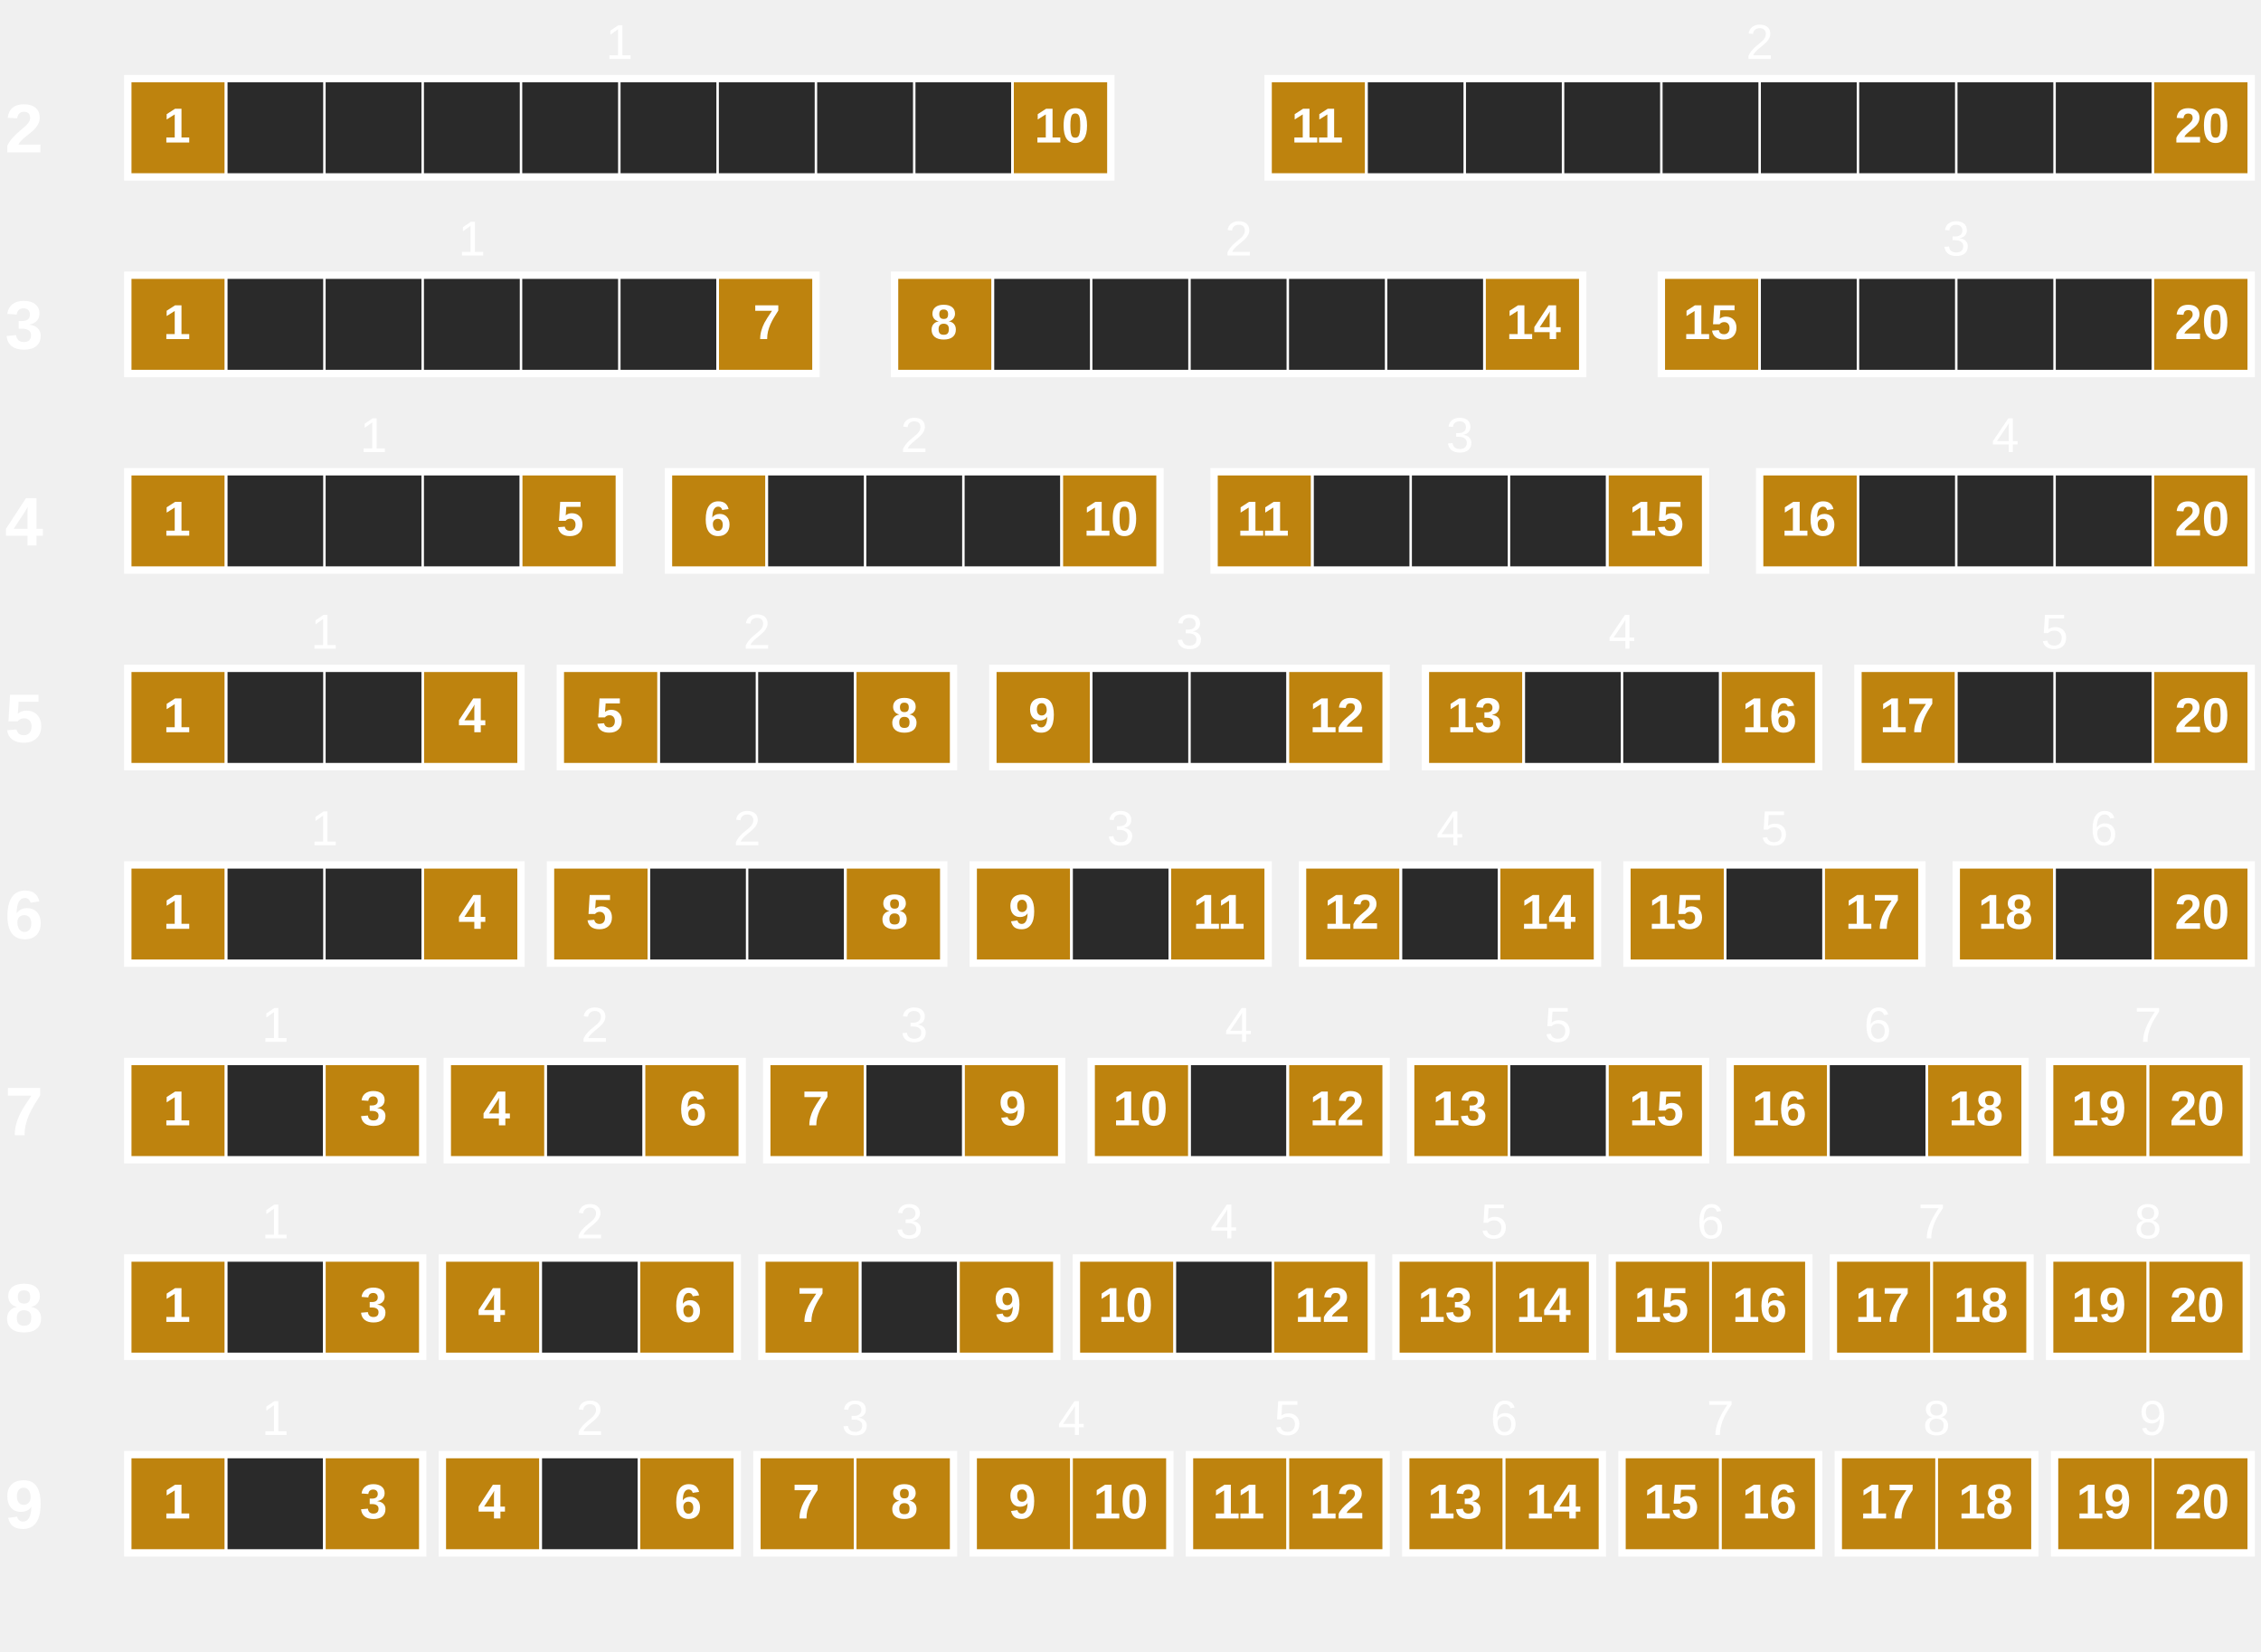
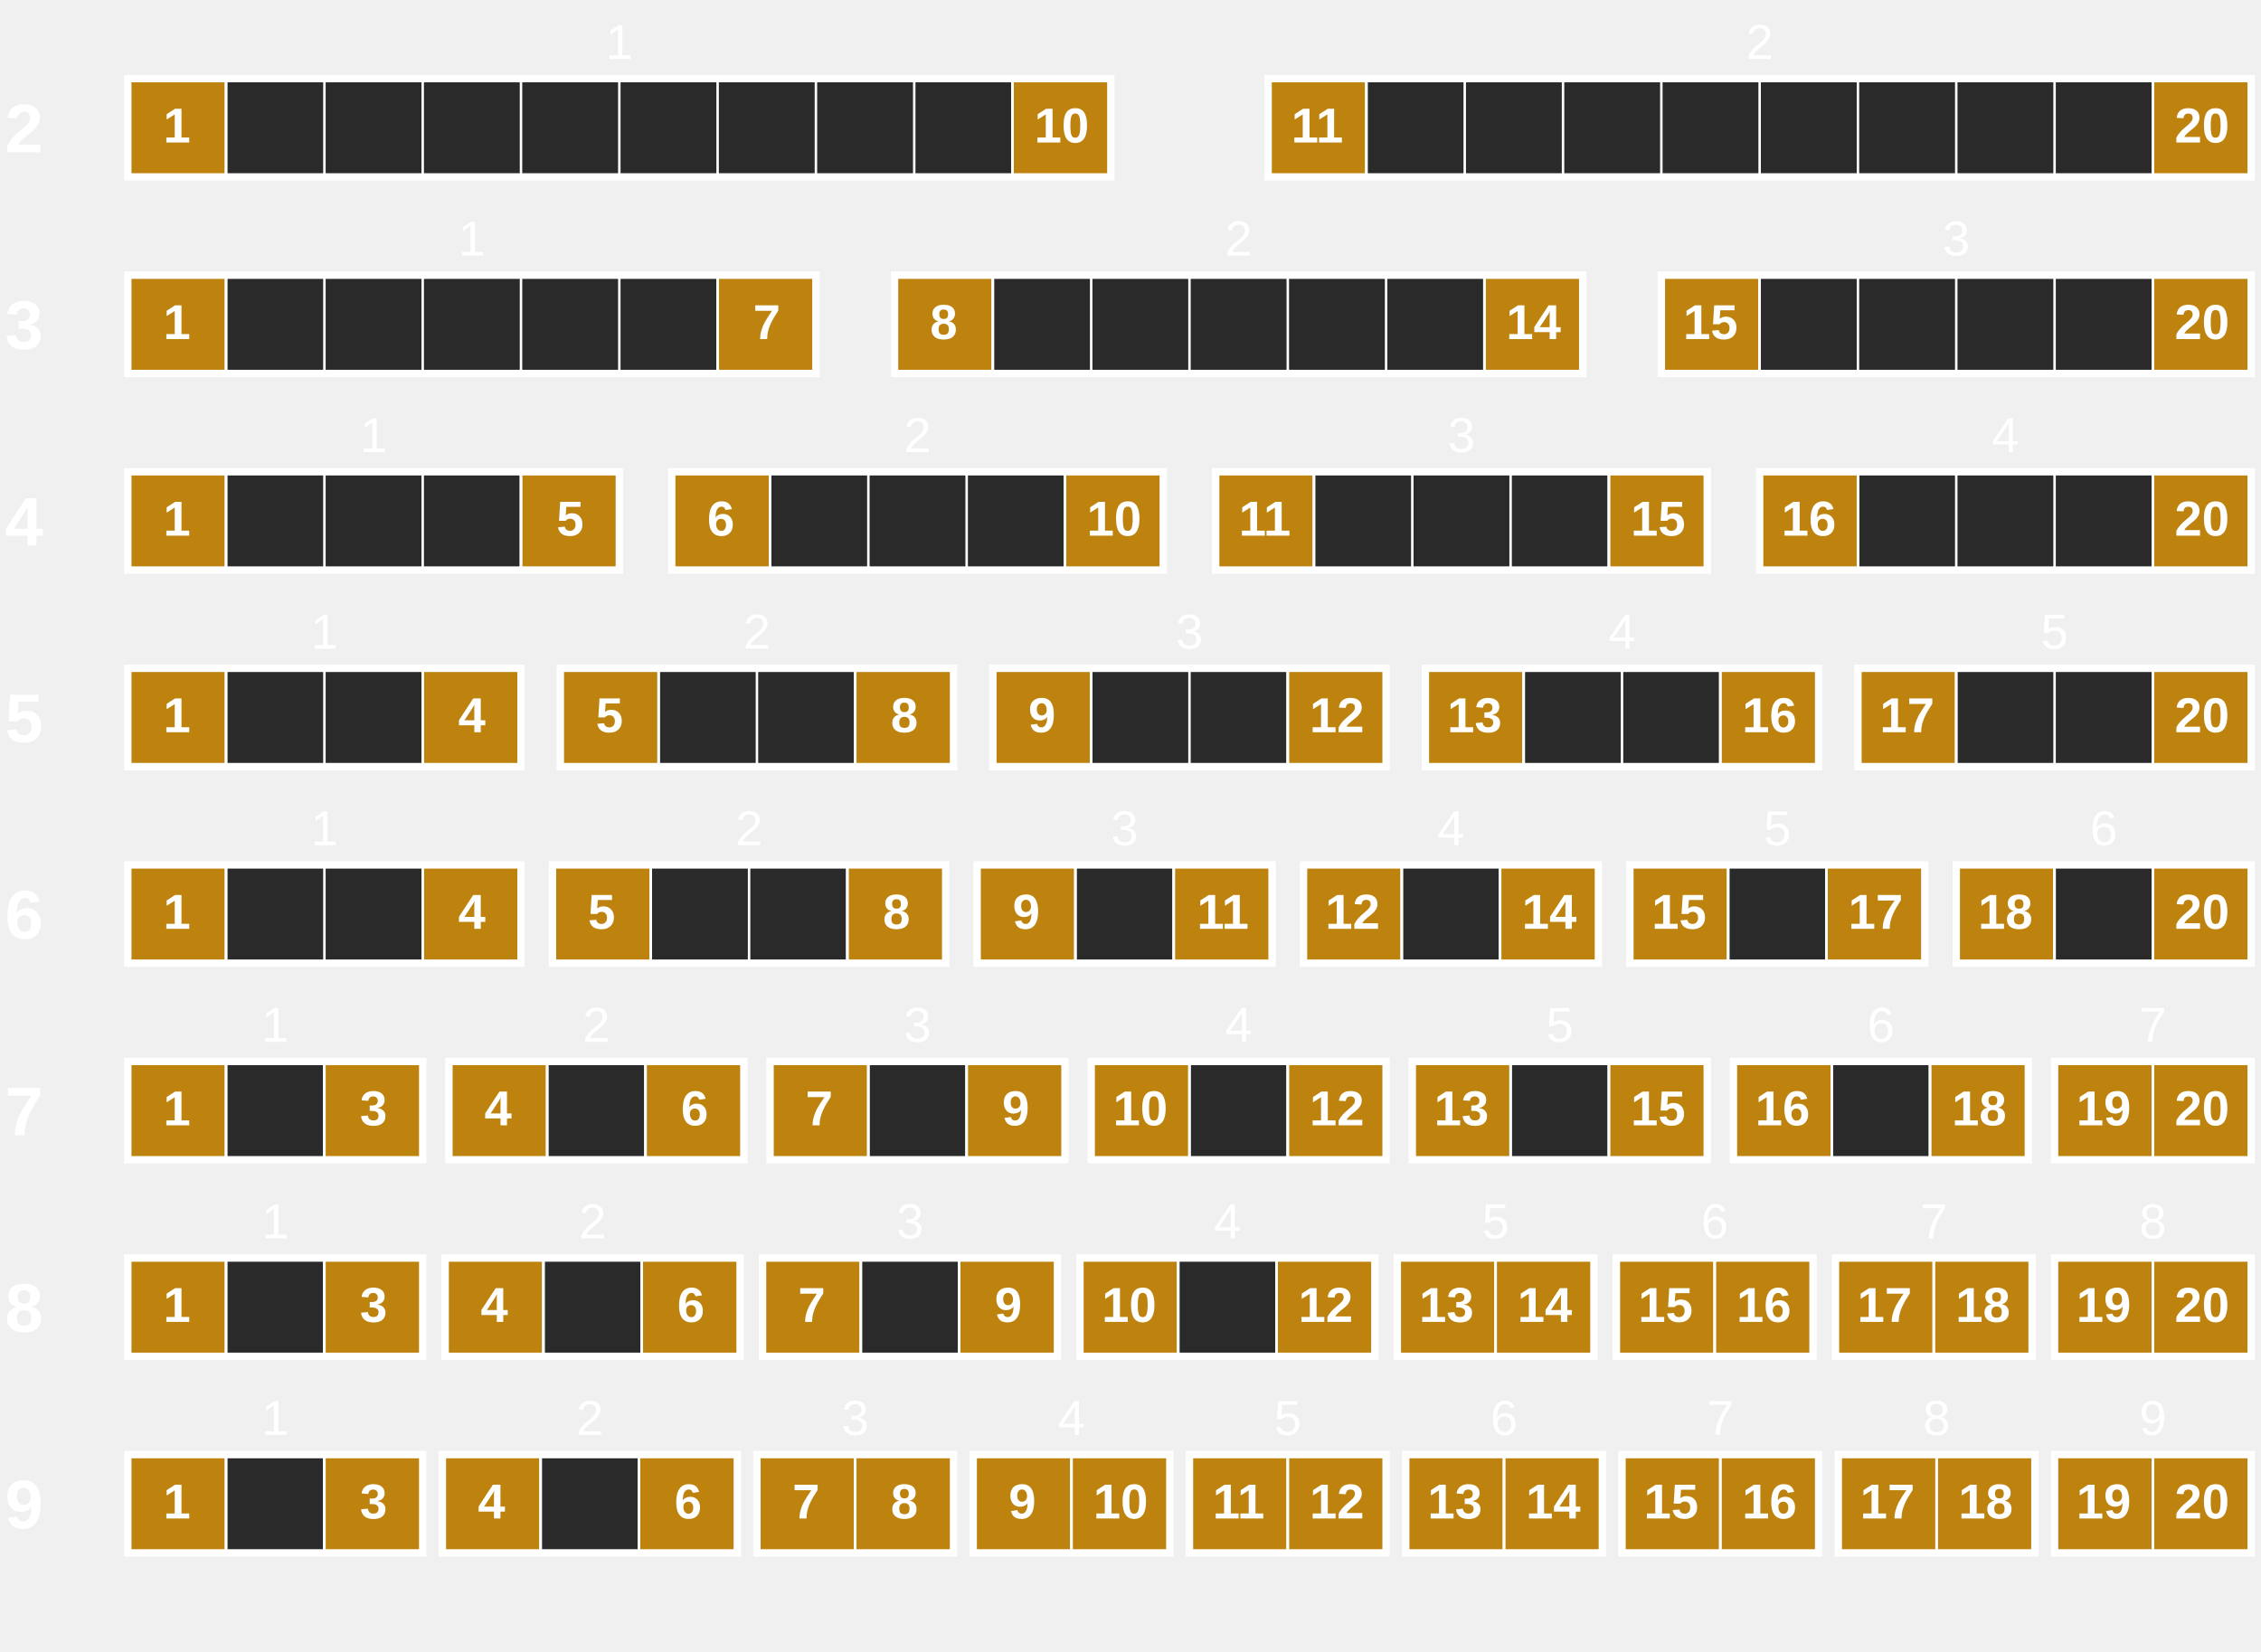
<svg xmlns="http://www.w3.org/2000/svg" viewBox="24 -6 460 336" width="460" height="336">
  <style>
    .cell { fill: #2a2a2a; stroke: #fff; stroke-width: 0.5; }
    .cell-numbered { fill: #be830e; stroke: #fff; stroke-width: 0.5; }
+     .cell-disabled { fill: #2a2a2a; stroke: #fff; stroke-width: 0.5; opacity: 0.3; }
+     .cell-numbered-disabled { fill: #be830e; stroke: #fff; stroke-width: 0.5; opacity: 0.3; }
    .cell-dividers { stroke: #fff; stroke-width: 0.5; fill: none; }
    .group-divider { stroke: #ffffff; stroke-width: 1.5; }
    .row-border { fill: none; stroke: #ffffff; stroke-width: 1.5; }
    .number-text { font-family: Arial, sans-serif; font-size: 10px; font-weight: 600; text-anchor: middle; fill: #fff; }
+     .number-text-disabled { font-family: Arial, sans-serif; font-size: 10px; font-weight: 600; text-anchor: middle; fill: #fff; opacity: 0.3; }
    .label-text { font-family: Arial, sans-serif; font-size: 12px; font-weight: bold; fill: #ffffff; }
    .group-label { font-family: Arial, sans-serif; font-size: 10px; text-anchor: middle; fill: #ffffff; }
+     .group-label-disabled { font-family: Arial, sans-serif; font-size: 10px; text-anchor: middle; fill: #ffffff; opacity: 0.3; }
    .row-label { font-family: Arial, sans-serif; font-size: 14px; font-weight: 900; fill: #ffffff; }
  </style>
  <g transform="translate(50, 10)">
    <text x="-25" y="15" class="row-label">2</text>
-     <text x="100" y="-4" class="group-label">1</text>
-     <text x="332" y="-4" class="group-label">2</text>
-     <rect x="0" y="0" width="20" height="20" class="cell-numbered" />
-     <rect x="20" y="0" width="160" height="20" class="cell" />
-     <rect x="180" y="0" width="20" height="20" class="cell-numbered" />
-     <rect x="232" y="0" width="20" height="20" class="cell-numbered" />
-     <rect x="252" y="0" width="160" height="20" class="cell" />
-     <rect x="412" y="0" width="20" height="20" class="cell-numbered" />
-     <path d="M 20,0 v20 M 40,0 v20 M 60,0 v20 M 80,0 v20 M 100,0 v20 M 120,0 v20 M 140,0 v20 M 160,0 v20 M 180,0 v20 M 252,0 v20 M 272,0 v20 M 292,0 v20 M 312,0 v20 M 332,0 v20 M 352,0 v20 M 372,0 v20 M 392,0 v20 M 412,0 v20" class="cell-dividers" />
-     <rect x="0" y="0" width="200" height="20" class="row-border" />
-     <rect x="232" y="0" width="200" height="20" class="row-border" />
-     <text x="10" y="13" class="number-text">1</text>
-     <text x="190" y="13" class="number-text">10</text>
-     <text x="242" y="13" class="number-text">11</text>
-     <text x="422" y="13" class="number-text">20</text>
+     <text x="100.0" y="-4" class="group-label">1</text>
+     <text x="332.0" y="-4" class="group-label">2</text>
+     <rect x="0.0" y="0" width="20" height="20" class="cell-numbered" />
+     <rect x="20.0" y="0" width="160" height="20" class="cell" />
+     <rect x="180.0" y="0" width="20" height="20" class="cell-numbered" />
+     <rect x="232.0" y="0" width="20" height="20" class="cell-numbered" />
+     <rect x="252.0" y="0" width="160" height="20" class="cell" />
+     <rect x="412.0" y="0" width="20" height="20" class="cell-numbered" />
+     <path d="M 20.0,0 v20 M 40.0,0 v20 M 60.0,0 v20 M 80.0,0 v20 M 100.0,0 v20 M 120.0,0 v20 M 140.0,0 v20 M 160.0,0 v20 M 180.0,0 v20 M 252.0,0 v20 M 272.0,0 v20 M 292.0,0 v20 M 312.0,0 v20 M 332.0,0 v20 M 352.0,0 v20 M 372.0,0 v20 M 392.0,0 v20 M 412.0,0 v20" class="cell-dividers" />
+     <rect x="0.0" y="0" width="200" height="20" class="row-border" />
+     <rect x="232.0" y="0" width="200" height="20" class="row-border" />
+     <text x="10.0" y="13" class="number-text">1</text>
+     <text x="190.0" y="13" class="number-text">10</text>
+     <text x="242.0" y="13" class="number-text">11</text>
+     <text x="422.0" y="13" class="number-text">20</text>
  </g>
  <g transform="translate(50, 50)">
    <text x="-25" y="15" class="row-label">3</text>
-     <text x="70" y="-4" class="group-label">1</text>
-     <text x="226" y="-4" class="group-label">2</text>
-     <text x="372" y="-4" class="group-label">3</text>
-     <rect x="0" y="0" width="20" height="20" class="cell-numbered" />
-     <rect x="20" y="0" width="100" height="20" class="cell" />
-     <rect x="120" y="0" width="20" height="20" class="cell-numbered" />
-     <rect x="156" y="0" width="20" height="20" class="cell-numbered" />
-     <rect x="176" y="0" width="100" height="20" class="cell" />
-     <rect x="276" y="0" width="20" height="20" class="cell-numbered" />
-     <rect x="312" y="0" width="20" height="20" class="cell-numbered" />
-     <rect x="332" y="0" width="80" height="20" class="cell" />
-     <rect x="412" y="0" width="20" height="20" class="cell-numbered" />
-     <path d="M 20,0 v20 M 40,0 v20 M 60,0 v20 M 80,0 v20 M 100,0 v20 M 120,0 v20 M 176,0 v20 M 196,0 v20 M 216,0 v20 M 236,0 v20 M 256,0 v20 M 276,0 v20 M 332,0 v20 M 352,0 v20 M 372,0 v20 M 392,0 v20 M 412,0 v20" class="cell-dividers" />
-     <rect x="0" y="0" width="140" height="20" class="row-border" />
-     <rect x="156" y="0" width="140" height="20" class="row-border" />
-     <rect x="312" y="0" width="120" height="20" class="row-border" />
-     <text x="10" y="13" class="number-text">1</text>
-     <text x="130" y="13" class="number-text">7</text>
-     <text x="166" y="13" class="number-text">8</text>
-     <text x="286" y="13" class="number-text">14</text>
-     <text x="322" y="13" class="number-text">15</text>
-     <text x="422" y="13" class="number-text">20</text>
+     <text x="70.0" y="-4" class="group-label">1</text>
+     <text x="226.0" y="-4" class="group-label">2</text>
+     <text x="372.0" y="-4" class="group-label">3</text>
+     <rect x="0.0" y="0" width="20" height="20" class="cell-numbered" />
+     <rect x="20.0" y="0" width="100" height="20" class="cell" />
+     <rect x="120.0" y="0" width="20" height="20" class="cell-numbered" />
+     <rect x="156.0" y="0" width="20" height="20" class="cell-numbered" />
+     <rect x="176.0" y="0" width="100" height="20" class="cell" />
+     <rect x="276.0" y="0" width="20" height="20" class="cell-numbered" />
+     <rect x="312.0" y="0" width="20" height="20" class="cell-numbered" />
+     <rect x="332.0" y="0" width="80" height="20" class="cell" />
+     <rect x="412.0" y="0" width="20" height="20" class="cell-numbered" />
+     <path d="M 20.0,0 v20 M 40.0,0 v20 M 60.0,0 v20 M 80.0,0 v20 M 100.0,0 v20 M 120.0,0 v20 M 176.0,0 v20 M 196.0,0 v20 M 216.0,0 v20 M 236.0,0 v20 M 256.0,0 v20 M 276.0,0 v20 M 332.0,0 v20 M 352.0,0 v20 M 372.0,0 v20 M 392.0,0 v20 M 412.0,0 v20" class="cell-dividers" />
+     <rect x="0.0" y="0" width="140" height="20" class="row-border" />
+     <rect x="156.0" y="0" width="140" height="20" class="row-border" />
+     <rect x="312.0" y="0" width="120" height="20" class="row-border" />
+     <text x="10.0" y="13" class="number-text">1</text>
+     <text x="130.0" y="13" class="number-text">7</text>
+     <text x="166.0" y="13" class="number-text">8</text>
+     <text x="286.0" y="13" class="number-text">14</text>
+     <text x="322.0" y="13" class="number-text">15</text>
+     <text x="422.0" y="13" class="number-text">20</text>
  </g>
  <g transform="translate(50, 90)">
    <text x="-25" y="15" class="row-label">4</text>
-     <text x="50" y="-4" class="group-label">1</text>
-     <text x="160" y="-4" class="group-label">2</text>
-     <text x="271" y="-4" class="group-label">3</text>
+     <text x="50.0" y="-4" class="group-label">1</text>
+     <text x="160.667" y="-4" class="group-label">2</text>
+     <text x="271.333" y="-4" class="group-label">3</text>
    <text x="382" y="-4" class="group-label">4</text>
-     <rect x="0" y="0" width="20" height="20" class="cell-numbered" />
-     <rect x="20" y="0" width="60" height="20" class="cell" />
-     <rect x="80" y="0" width="20" height="20" class="cell-numbered" />
-     <rect x="110" y="0" width="20" height="20" class="cell-numbered" />
-     <rect x="130" y="0" width="60" height="20" class="cell" />
-     <rect x="190" y="0" width="20" height="20" class="cell-numbered" />
-     <rect x="221" y="0" width="20" height="20" class="cell-numbered" />
-     <rect x="241" y="0" width="60" height="20" class="cell" />
-     <rect x="301" y="0" width="20" height="20" class="cell-numbered" />
+     <rect x="0.0" y="0" width="20" height="20" class="cell-numbered" />
+     <rect x="20.0" y="0" width="60" height="20" class="cell" />
+     <rect x="80.0" y="0" width="20" height="20" class="cell-numbered" />
+     <rect x="110.667" y="0" width="20" height="20" class="cell-numbered" />
+     <rect x="130.667" y="0" width="60" height="20" class="cell" />
+     <rect x="190.667" y="0" width="20" height="20" class="cell-numbered" />
+     <rect x="221.333" y="0" width="20" height="20" class="cell-numbered" />
+     <rect x="241.333" y="0" width="60" height="20" class="cell" />
+     <rect x="301.333" y="0" width="20" height="20" class="cell-numbered" />
    <rect x="332" y="0" width="20" height="20" class="cell-numbered" />
    <rect x="352" y="0" width="60" height="20" class="cell" />
    <rect x="412" y="0" width="20" height="20" class="cell-numbered" />
-     <path d="M 20,0 v20 M 40,0 v20 M 60,0 v20 M 80,0 v20 M 130,0 v20 M 150,0 v20 M 170,0 v20 M 190,0 v20 M 241,0 v20 M 261,0 v20 M 281,0 v20 M 301,0 v20 M 352,0 v20 M 372,0 v20 M 392,0 v20 M 412,0 v20" class="cell-dividers" />
-     <rect x="0" y="0" width="100" height="20" class="row-border" />
-     <rect x="110" y="0" width="100" height="20" class="row-border" />
-     <rect x="221" y="0" width="100" height="20" class="row-border" />
+     <path d="M 20.0,0 v20 M 40.0,0 v20 M 60.0,0 v20 M 80.0,0 v20 M 130.667,0 v20 M 150.667,0 v20 M 170.667,0 v20 M 190.667,0 v20 M 241.333,0 v20 M 261.333,0 v20 M 281.333,0 v20 M 301.333,0 v20 M 352,0 v20 M 372,0 v20 M 392,0 v20 M 412,0 v20" class="cell-dividers" />
+     <rect x="0.0" y="0" width="100" height="20" class="row-border" />
+     <rect x="110.667" y="0" width="100" height="20" class="row-border" />
+     <rect x="221.333" y="0" width="100" height="20" class="row-border" />
    <rect x="332" y="0" width="100" height="20" class="row-border" />
-     <text x="10" y="13" class="number-text">1</text>
-     <text x="90" y="13" class="number-text">5</text>
-     <text x="120" y="13" class="number-text">6</text>
-     <text x="200" y="13" class="number-text">10</text>
-     <text x="231" y="13" class="number-text">11</text>
-     <text x="311" y="13" class="number-text">15</text>
+     <text x="10.0" y="13" class="number-text">1</text>
+     <text x="90.0" y="13" class="number-text">5</text>
+     <text x="120.667" y="13" class="number-text">6</text>
+     <text x="200.667" y="13" class="number-text">10</text>
+     <text x="231.333" y="13" class="number-text">11</text>
+     <text x="311.333" y="13" class="number-text">15</text>
    <text x="342" y="13" class="number-text">16</text>
    <text x="422" y="13" class="number-text">20</text>
  </g>
  <g transform="translate(50, 130)">
    <text x="-25" y="15" class="row-label">5</text>
-     <text x="40" y="-4" class="group-label">1</text>
-     <text x="128" y="-4" class="group-label">2</text>
-     <text x="216" y="-4" class="group-label">3</text>
-     <text x="304" y="-4" class="group-label">4</text>
-     <text x="392" y="-4" class="group-label">5</text>
-     <rect x="0" y="0" width="20" height="20" class="cell-numbered" />
-     <rect x="20" y="0" width="40" height="20" class="cell" />
-     <rect x="60" y="0" width="20" height="20" class="cell-numbered" />
-     <rect x="88" y="0" width="20" height="20" class="cell-numbered" />
-     <rect x="108" y="0" width="40" height="20" class="cell" />
-     <rect x="148" y="0" width="20" height="20" class="cell-numbered" />
-     <rect x="176" y="0" width="20" height="20" class="cell-numbered" />
-     <rect x="196" y="0" width="40" height="20" class="cell" />
-     <rect x="236" y="0" width="20" height="20" class="cell-numbered" />
-     <rect x="264" y="0" width="20" height="20" class="cell-numbered" />
-     <rect x="284" y="0" width="40" height="20" class="cell" />
-     <rect x="324" y="0" width="20" height="20" class="cell-numbered" />
-     <rect x="352" y="0" width="20" height="20" class="cell-numbered" />
-     <rect x="372" y="0" width="40" height="20" class="cell" />
-     <rect x="412" y="0" width="20" height="20" class="cell-numbered" />
-     <path d="M 20,0 v20 M 40,0 v20 M 60,0 v20 M 108,0 v20 M 128,0 v20 M 148,0 v20 M 196,0 v20 M 216,0 v20 M 236,0 v20 M 284,0 v20 M 304,0 v20 M 324,0 v20 M 372,0 v20 M 392,0 v20 M 412,0 v20" class="cell-dividers" />
-     <rect x="0" y="0" width="80" height="20" class="row-border" />
-     <rect x="88" y="0" width="80" height="20" class="row-border" />
-     <rect x="176" y="0" width="80" height="20" class="row-border" />
-     <rect x="264" y="0" width="80" height="20" class="row-border" />
-     <rect x="352" y="0" width="80" height="20" class="row-border" />
-     <text x="10" y="13" class="number-text">1</text>
-     <text x="70" y="13" class="number-text">4</text>
-     <text x="98" y="13" class="number-text">5</text>
-     <text x="158" y="13" class="number-text">8</text>
-     <text x="186" y="13" class="number-text">9</text>
-     <text x="246" y="13" class="number-text">12</text>
-     <text x="274" y="13" class="number-text">13</text>
-     <text x="334" y="13" class="number-text">16</text>
-     <text x="362" y="13" class="number-text">17</text>
-     <text x="422" y="13" class="number-text">20</text>
+     <text x="40.0" y="-4" class="group-label">1</text>
+     <text x="128.0" y="-4" class="group-label">2</text>
+     <text x="216.0" y="-4" class="group-label">3</text>
+     <text x="304.0" y="-4" class="group-label">4</text>
+     <text x="392.0" y="-4" class="group-label">5</text>
+     <rect x="0.0" y="0" width="20" height="20" class="cell-numbered" />
+     <rect x="20.0" y="0" width="40" height="20" class="cell" />
+     <rect x="60.0" y="0" width="20" height="20" class="cell-numbered" />
+     <rect x="88.0" y="0" width="20" height="20" class="cell-numbered" />
+     <rect x="108.0" y="0" width="40" height="20" class="cell" />
+     <rect x="148.0" y="0" width="20" height="20" class="cell-numbered" />
+     <rect x="176.0" y="0" width="20" height="20" class="cell-numbered" />
+     <rect x="196.0" y="0" width="40" height="20" class="cell" />
+     <rect x="236.0" y="0" width="20" height="20" class="cell-numbered" />
+     <rect x="264.0" y="0" width="20" height="20" class="cell-numbered" />
+     <rect x="284.0" y="0" width="40" height="20" class="cell" />
+     <rect x="324.0" y="0" width="20" height="20" class="cell-numbered" />
+     <rect x="352.0" y="0" width="20" height="20" class="cell-numbered" />
+     <rect x="372.0" y="0" width="40" height="20" class="cell" />
+     <rect x="412.0" y="0" width="20" height="20" class="cell-numbered" />
+     <path d="M 20.0,0 v20 M 40.0,0 v20 M 60.0,0 v20 M 108.0,0 v20 M 128.0,0 v20 M 148.0,0 v20 M 196.0,0 v20 M 216.0,0 v20 M 236.0,0 v20 M 284.0,0 v20 M 304.0,0 v20 M 324.0,0 v20 M 372.0,0 v20 M 392.0,0 v20 M 412.0,0 v20" class="cell-dividers" />
+     <rect x="0.0" y="0" width="80" height="20" class="row-border" />
+     <rect x="88.0" y="0" width="80" height="20" class="row-border" />
+     <rect x="176.0" y="0" width="80" height="20" class="row-border" />
+     <rect x="264.0" y="0" width="80" height="20" class="row-border" />
+     <rect x="352.0" y="0" width="80" height="20" class="row-border" />
+     <text x="10.0" y="13" class="number-text">1</text>
+     <text x="70.0" y="13" class="number-text">4</text>
+     <text x="98.0" y="13" class="number-text">5</text>
+     <text x="158.0" y="13" class="number-text">8</text>
+     <text x="186.0" y="13" class="number-text">9</text>
+     <text x="246.0" y="13" class="number-text">12</text>
+     <text x="274.0" y="13" class="number-text">13</text>
+     <text x="334.0" y="13" class="number-text">16</text>
+     <text x="362.0" y="13" class="number-text">17</text>
+     <text x="422.0" y="13" class="number-text">20</text>
  </g>
  <g transform="translate(50, 170)">
    <text x="-25" y="15" class="row-label">6</text>
-     <text x="40" y="-4" class="group-label">1</text>
-     <text x="126" y="-4" class="group-label">2</text>
-     <text x="202" y="-4" class="group-label">3</text>
-     <text x="269" y="-4" class="group-label">4</text>
-     <text x="335" y="-4" class="group-label">5</text>
-     <text x="402" y="-4" class="group-label">6</text>
-     <rect x="0" y="0" width="20" height="20" class="cell-numbered" />
-     <rect x="20" y="0" width="40" height="20" class="cell" />
-     <rect x="60" y="0" width="20" height="20" class="cell-numbered" />
-     <rect x="86" y="0" width="20" height="20" class="cell-numbered" />
-     <rect x="106" y="0" width="40" height="20" class="cell" />
-     <rect x="146" y="0" width="20" height="20" class="cell-numbered" />
-     <rect x="172" y="0" width="20" height="20" class="cell-numbered" />
-     <rect x="192" y="0" width="20" height="20" class="cell" />
-     <rect x="212" y="0" width="20" height="20" class="cell-numbered" />
-     <rect x="239" y="0" width="20" height="20" class="cell-numbered" />
-     <rect x="259" y="0" width="20" height="20" class="cell" />
-     <rect x="279" y="0" width="20" height="20" class="cell-numbered" />
-     <rect x="305" y="0" width="20" height="20" class="cell-numbered" />
-     <rect x="325" y="0" width="20" height="20" class="cell" />
-     <rect x="345" y="0" width="20" height="20" class="cell-numbered" />
-     <rect x="372" y="0" width="20" height="20" class="cell-numbered" />
-     <rect x="392" y="0" width="20" height="20" class="cell" />
-     <rect x="412" y="0" width="20" height="20" class="cell-numbered" />
-     <path d="M 20,0 v20 M 40,0 v20 M 60,0 v20 M 106,0 v20 M 126,0 v20 M 146,0 v20 M 192,0 v20 M 212,0 v20 M 259,0 v20 M 279,0 v20 M 325,0 v20 M 345,0 v20 M 392,0 v20 M 412,0 v20" class="cell-dividers" />
-     <rect x="0" y="0" width="80" height="20" class="row-border" />
-     <rect x="86" y="0" width="80" height="20" class="row-border" />
-     <rect x="172" y="0" width="60" height="20" class="row-border" />
-     <rect x="239" y="0" width="60" height="20" class="row-border" />
-     <rect x="305" y="0" width="60" height="20" class="row-border" />
-     <rect x="372" y="0" width="60" height="20" class="row-border" />
-     <text x="10" y="13" class="number-text">1</text>
-     <text x="70" y="13" class="number-text">4</text>
-     <text x="96" y="13" class="number-text">5</text>
-     <text x="156" y="13" class="number-text">8</text>
-     <text x="182" y="13" class="number-text">9</text>
-     <text x="222" y="13" class="number-text">11</text>
-     <text x="249" y="13" class="number-text">12</text>
-     <text x="289" y="13" class="number-text">14</text>
-     <text x="315" y="13" class="number-text">15</text>
-     <text x="355" y="13" class="number-text">17</text>
-     <text x="382" y="13" class="number-text">18</text>
-     <text x="422" y="13" class="number-text">20</text>
+     <text x="40.0" y="-4" class="group-label">1</text>
+     <text x="126.4" y="-4" class="group-label">2</text>
+     <text x="202.8" y="-4" class="group-label">3</text>
+     <text x="269.2" y="-4" class="group-label">4</text>
+     <text x="335.6" y="-4" class="group-label">5</text>
+     <text x="402.0" y="-4" class="group-label">6</text>
+     <rect x="0.0" y="0" width="20" height="20" class="cell-numbered" />
+     <rect x="20.0" y="0" width="40" height="20" class="cell" />
+     <rect x="60.0" y="0" width="20" height="20" class="cell-numbered" />
+     <rect x="86.4" y="0" width="20" height="20" class="cell-numbered" />
+     <rect x="106.4" y="0" width="40" height="20" class="cell" />
+     <rect x="146.4" y="0" width="20" height="20" class="cell-numbered" />
+     <rect x="172.8" y="0" width="20" height="20" class="cell-numbered" />
+     <rect x="192.8" y="0" width="20" height="20" class="cell" />
+     <rect x="212.8" y="0" width="20" height="20" class="cell-numbered" />
+     <rect x="239.2" y="0" width="20" height="20" class="cell-numbered" />
+     <rect x="259.2" y="0" width="20" height="20" class="cell" />
+     <rect x="279.2" y="0" width="20" height="20" class="cell-numbered" />
+     <rect x="305.6" y="0" width="20" height="20" class="cell-numbered" />
+     <rect x="325.6" y="0" width="20" height="20" class="cell" />
+     <rect x="345.6" y="0" width="20" height="20" class="cell-numbered" />
+     <rect x="372.0" y="0" width="20" height="20" class="cell-numbered" />
+     <rect x="392.0" y="0" width="20" height="20" class="cell" />
+     <rect x="412.0" y="0" width="20" height="20" class="cell-numbered" />
+     <path d="M 20.0,0 v20 M 40.0,0 v20 M 60.0,0 v20 M 106.4,0 v20 M 126.4,0 v20 M 146.4,0 v20 M 192.8,0 v20 M 212.8,0 v20 M 259.2,0 v20 M 279.2,0 v20 M 325.6,0 v20 M 345.6,0 v20 M 392.0,0 v20 M 412.0,0 v20" class="cell-dividers" />
+     <rect x="0.0" y="0" width="80" height="20" class="row-border" />
+     <rect x="86.4" y="0" width="80" height="20" class="row-border" />
+     <rect x="172.8" y="0" width="60" height="20" class="row-border" />
+     <rect x="239.2" y="0" width="60" height="20" class="row-border" />
+     <rect x="305.6" y="0" width="60" height="20" class="row-border" />
+     <rect x="372.0" y="0" width="60" height="20" class="row-border" />
+     <text x="10.0" y="13" class="number-text">1</text>
+     <text x="70.0" y="13" class="number-text">4</text>
+     <text x="96.4" y="13" class="number-text">5</text>
+     <text x="156.4" y="13" class="number-text">8</text>
+     <text x="182.8" y="13" class="number-text">9</text>
+     <text x="222.8" y="13" class="number-text">11</text>
+     <text x="249.2" y="13" class="number-text">12</text>
+     <text x="289.2" y="13" class="number-text">14</text>
+     <text x="315.6" y="13" class="number-text">15</text>
+     <text x="355.6" y="13" class="number-text">17</text>
+     <text x="382.0" y="13" class="number-text">18</text>
+     <text x="422.0" y="13" class="number-text">20</text>
  </g>
  <g transform="translate(50, 210)">
    <text x="-25" y="15" class="row-label">7</text>
-     <text x="30" y="-4" class="group-label">1</text>
-     <text x="95" y="-4" class="group-label">2</text>
-     <text x="160" y="-4" class="group-label">3</text>
-     <text x="226" y="-4" class="group-label">4</text>
-     <text x="291" y="-4" class="group-label">5</text>
-     <text x="356" y="-4" class="group-label">6</text>
-     <text x="411" y="-4" class="group-label">7</text>
-     <rect x="0" y="0" width="20" height="20" class="cell-numbered" />
-     <rect x="20" y="0" width="20" height="20" class="cell" />
-     <rect x="40" y="0" width="20" height="20" class="cell-numbered" />
-     <rect x="65" y="0" width="20" height="20" class="cell-numbered" />
-     <rect x="85" y="0" width="20" height="20" class="cell" />
-     <rect x="105" y="0" width="20" height="20" class="cell-numbered" />
-     <rect x="130" y="0" width="20" height="20" class="cell-numbered" />
-     <rect x="150" y="0" width="20" height="20" class="cell" />
-     <rect x="170" y="0" width="20" height="20" class="cell-numbered" />
-     <rect x="196" y="0" width="20" height="20" class="cell-numbered" />
-     <rect x="216" y="0" width="20" height="20" class="cell" />
-     <rect x="236" y="0" width="20" height="20" class="cell-numbered" />
-     <rect x="261" y="0" width="20" height="20" class="cell-numbered" />
-     <rect x="281" y="0" width="20" height="20" class="cell" />
-     <rect x="301" y="0" width="20" height="20" class="cell-numbered" />
-     <rect x="326" y="0" width="20" height="20" class="cell-numbered" />
-     <rect x="346" y="0" width="20" height="20" class="cell" />
-     <rect x="366" y="0" width="20" height="20" class="cell-numbered" />
-     <rect x="391" y="0" width="20" height="20" class="cell-numbered" />
-     <rect x="411" y="0" width="20" height="20" class="cell-numbered" />
-     <path d="M 20,0 v20 M 40,0 v20 M 85,0 v20 M 105,0 v20 M 150,0 v20 M 170,0 v20 M 216,0 v20 M 236,0 v20 M 281,0 v20 M 301,0 v20 M 346,0 v20 M 366,0 v20 M 411,0 v20" class="cell-dividers" />
-     <rect x="0" y="0" width="60" height="20" class="row-border" />
-     <rect x="65" y="0" width="60" height="20" class="row-border" />
-     <rect x="130" y="0" width="60" height="20" class="row-border" />
-     <rect x="196" y="0" width="60" height="20" class="row-border" />
-     <rect x="261" y="0" width="60" height="20" class="row-border" />
-     <rect x="326" y="0" width="60" height="20" class="row-border" />
-     <rect x="391" y="0" width="40" height="20" class="row-border" />
-     <text x="10" y="13" class="number-text">1</text>
-     <text x="50" y="13" class="number-text">3</text>
-     <text x="75" y="13" class="number-text">4</text>
-     <text x="115" y="13" class="number-text">6</text>
-     <text x="140" y="13" class="number-text">7</text>
-     <text x="180" y="13" class="number-text">9</text>
-     <text x="206" y="13" class="number-text">10</text>
-     <text x="246" y="13" class="number-text">12</text>
-     <text x="271" y="13" class="number-text">13</text>
-     <text x="311" y="13" class="number-text">15</text>
-     <text x="336" y="13" class="number-text">16</text>
-     <text x="376" y="13" class="number-text">18</text>
-     <text x="401" y="13" class="number-text">19</text>
-     <text x="421" y="13" class="number-text">20</text>
+     <text x="30.0" y="-4" class="group-label">1</text>
+     <text x="95.333" y="-4" class="group-label">2</text>
+     <text x="160.667" y="-4" class="group-label">3</text>
+     <text x="226.0" y="-4" class="group-label">4</text>
+     <text x="291.333" y="-4" class="group-label">5</text>
+     <text x="356.667" y="-4" class="group-label">6</text>
+     <text x="412" y="-4" class="group-label">7</text>
+     <rect x="0.0" y="0" width="20" height="20" class="cell-numbered" />
+     <rect x="20.0" y="0" width="20" height="20" class="cell" />
+     <rect x="40.0" y="0" width="20" height="20" class="cell-numbered" />
+     <rect x="65.333" y="0" width="20" height="20" class="cell-numbered" />
+     <rect x="85.333" y="0" width="20" height="20" class="cell" />
+     <rect x="105.333" y="0" width="20" height="20" class="cell-numbered" />
+     <rect x="130.667" y="0" width="20" height="20" class="cell-numbered" />
+     <rect x="150.667" y="0" width="20" height="20" class="cell" />
+     <rect x="170.667" y="0" width="20" height="20" class="cell-numbered" />
+     <rect x="196.0" y="0" width="20" height="20" class="cell-numbered" />
+     <rect x="216.0" y="0" width="20" height="20" class="cell" />
+     <rect x="236.0" y="0" width="20" height="20" class="cell-numbered" />
+     <rect x="261.333" y="0" width="20" height="20" class="cell-numbered" />
+     <rect x="281.333" y="0" width="20" height="20" class="cell" />
+     <rect x="301.333" y="0" width="20" height="20" class="cell-numbered" />
+     <rect x="326.667" y="0" width="20" height="20" class="cell-numbered" />
+     <rect x="346.667" y="0" width="20" height="20" class="cell" />
+     <rect x="366.667" y="0" width="20" height="20" class="cell-numbered" />
+     <rect x="392" y="0" width="20" height="20" class="cell-numbered" />
+     <rect x="412" y="0" width="20" height="20" class="cell-numbered" />
+     <path d="M 20.0,0 v20 M 40.0,0 v20 M 85.333,0 v20 M 105.333,0 v20 M 150.667,0 v20 M 170.667,0 v20 M 216.0,0 v20 M 236.0,0 v20 M 281.333,0 v20 M 301.333,0 v20 M 346.667,0 v20 M 366.667,0 v20 M 412,0 v20" class="cell-dividers" />
+     <rect x="0.0" y="0" width="60" height="20" class="row-border" />
+     <rect x="65.333" y="0" width="60" height="20" class="row-border" />
+     <rect x="130.667" y="0" width="60" height="20" class="row-border" />
+     <rect x="196.0" y="0" width="60" height="20" class="row-border" />
+     <rect x="261.333" y="0" width="60" height="20" class="row-border" />
+     <rect x="326.667" y="0" width="60" height="20" class="row-border" />
+     <rect x="392" y="0" width="40" height="20" class="row-border" />
+     <text x="10.0" y="13" class="number-text">1</text>
+     <text x="50.0" y="13" class="number-text">3</text>
+     <text x="75.333" y="13" class="number-text">4</text>
+     <text x="115.333" y="13" class="number-text">6</text>
+     <text x="140.667" y="13" class="number-text">7</text>
+     <text x="180.667" y="13" class="number-text">9</text>
+     <text x="206.0" y="13" class="number-text">10</text>
+     <text x="246.0" y="13" class="number-text">12</text>
+     <text x="271.333" y="13" class="number-text">13</text>
+     <text x="311.333" y="13" class="number-text">15</text>
+     <text x="336.667" y="13" class="number-text">16</text>
+     <text x="376.667" y="13" class="number-text">18</text>
+     <text x="402" y="13" class="number-text">19</text>
+     <text x="422" y="13" class="number-text">20</text>
  </g>
  <g transform="translate(50, 250)">
    <text x="-25" y="15" class="row-label">8</text>
-     <text x="30" y="-4" class="group-label">1</text>
-     <text x="94" y="-4" class="group-label">2</text>
-     <text x="159" y="-4" class="group-label">3</text>
-     <text x="223" y="-4" class="group-label">4</text>
-     <text x="278" y="-4" class="group-label">5</text>
-     <text x="322" y="-4" class="group-label">6</text>
-     <text x="367" y="-4" class="group-label">7</text>
-     <text x="411" y="-4" class="group-label">8</text>
-     <rect x="0" y="0" width="20" height="20" class="cell-numbered" />
-     <rect x="20" y="0" width="20" height="20" class="cell" />
-     <rect x="40" y="0" width="20" height="20" class="cell-numbered" />
-     <rect x="64" y="0" width="20" height="20" class="cell-numbered" />
-     <rect x="84" y="0" width="20" height="20" class="cell" />
-     <rect x="104" y="0" width="20" height="20" class="cell-numbered" />
-     <rect x="129" y="0" width="20" height="20" class="cell-numbered" />
-     <rect x="149" y="0" width="20" height="20" class="cell" />
-     <rect x="169" y="0" width="20" height="20" class="cell-numbered" />
-     <rect x="193" y="0" width="20" height="20" class="cell-numbered" />
-     <rect x="213" y="0" width="20" height="20" class="cell" />
-     <rect x="233" y="0" width="20" height="20" class="cell-numbered" />
-     <rect x="258" y="0" width="20" height="20" class="cell-numbered" />
-     <rect x="278" y="0" width="20" height="20" class="cell-numbered" />
-     <rect x="302" y="0" width="20" height="20" class="cell-numbered" />
-     <rect x="322" y="0" width="20" height="20" class="cell-numbered" />
-     <rect x="347" y="0" width="20" height="20" class="cell-numbered" />
-     <rect x="367" y="0" width="20" height="20" class="cell-numbered" />
-     <rect x="391" y="0" width="20" height="20" class="cell-numbered" />
-     <rect x="411" y="0" width="20" height="20" class="cell-numbered" />
-     <path d="M 20,0 v20 M 40,0 v20 M 84,0 v20 M 104,0 v20 M 149,0 v20 M 169,0 v20 M 213,0 v20 M 233,0 v20 M 278,0 v20 M 322,0 v20 M 367,0 v20 M 411,0 v20" class="cell-dividers" />
-     <rect x="0" y="0" width="60" height="20" class="row-border" />
-     <rect x="64" y="0" width="60" height="20" class="row-border" />
-     <rect x="129" y="0" width="60" height="20" class="row-border" />
-     <rect x="193" y="0" width="60" height="20" class="row-border" />
-     <rect x="258" y="0" width="40" height="20" class="row-border" />
-     <rect x="302" y="0" width="40" height="20" class="row-border" />
-     <rect x="347" y="0" width="40" height="20" class="row-border" />
-     <rect x="391" y="0" width="40" height="20" class="row-border" />
-     <text x="10" y="13" class="number-text">1</text>
-     <text x="50" y="13" class="number-text">3</text>
-     <text x="74" y="13" class="number-text">4</text>
-     <text x="114" y="13" class="number-text">6</text>
-     <text x="139" y="13" class="number-text">7</text>
-     <text x="179" y="13" class="number-text">9</text>
-     <text x="203" y="13" class="number-text">10</text>
-     <text x="243" y="13" class="number-text">12</text>
-     <text x="268" y="13" class="number-text">13</text>
-     <text x="288" y="13" class="number-text">14</text>
-     <text x="312" y="13" class="number-text">15</text>
-     <text x="332" y="13" class="number-text">16</text>
-     <text x="357" y="13" class="number-text">17</text>
-     <text x="377" y="13" class="number-text">18</text>
-     <text x="401" y="13" class="number-text">19</text>
-     <text x="421" y="13" class="number-text">20</text>
+     <text x="30.0" y="-4" class="group-label">1</text>
+     <text x="94.571" y="-4" class="group-label">2</text>
+     <text x="159.143" y="-4" class="group-label">3</text>
+     <text x="223.714" y="-4" class="group-label">4</text>
+     <text x="278.286" y="-4" class="group-label">5</text>
+     <text x="322.857" y="-4" class="group-label">6</text>
+     <text x="367.429" y="-4" class="group-label">7</text>
+     <text x="412" y="-4" class="group-label">8</text>
+     <rect x="0.0" y="0" width="20" height="20" class="cell-numbered" />
+     <rect x="20.0" y="0" width="20" height="20" class="cell" />
+     <rect x="40.0" y="0" width="20" height="20" class="cell-numbered" />
+     <rect x="64.571" y="0" width="20" height="20" class="cell-numbered" />
+     <rect x="84.571" y="0" width="20" height="20" class="cell" />
+     <rect x="104.571" y="0" width="20" height="20" class="cell-numbered" />
+     <rect x="129.143" y="0" width="20" height="20" class="cell-numbered" />
+     <rect x="149.143" y="0" width="20" height="20" class="cell" />
+     <rect x="169.143" y="0" width="20" height="20" class="cell-numbered" />
+     <rect x="193.714" y="0" width="20" height="20" class="cell-numbered" />
+     <rect x="213.714" y="0" width="20" height="20" class="cell" />
+     <rect x="233.714" y="0" width="20" height="20" class="cell-numbered" />
+     <rect x="258.286" y="0" width="20" height="20" class="cell-numbered" />
+     <rect x="278.286" y="0" width="20" height="20" class="cell-numbered" />
+     <rect x="302.857" y="0" width="20" height="20" class="cell-numbered" />
+     <rect x="322.857" y="0" width="20" height="20" class="cell-numbered" />
+     <rect x="347.429" y="0" width="20" height="20" class="cell-numbered" />
+     <rect x="367.429" y="0" width="20" height="20" class="cell-numbered" />
+     <rect x="392" y="0" width="20" height="20" class="cell-numbered" />
+     <rect x="412" y="0" width="20" height="20" class="cell-numbered" />
+     <path d="M 20.0,0 v20 M 40.0,0 v20 M 84.571,0 v20 M 104.571,0 v20 M 149.143,0 v20 M 169.143,0 v20 M 213.714,0 v20 M 233.714,0 v20 M 278.286,0 v20 M 322.857,0 v20 M 367.429,0 v20 M 412,0 v20" class="cell-dividers" />
+     <rect x="0.0" y="0" width="60" height="20" class="row-border" />
+     <rect x="64.571" y="0" width="60" height="20" class="row-border" />
+     <rect x="129.143" y="0" width="60" height="20" class="row-border" />
+     <rect x="193.714" y="0" width="60" height="20" class="row-border" />
+     <rect x="258.286" y="0" width="40" height="20" class="row-border" />
+     <rect x="302.857" y="0" width="40" height="20" class="row-border" />
+     <rect x="347.429" y="0" width="40" height="20" class="row-border" />
+     <rect x="392" y="0" width="40" height="20" class="row-border" />
+     <text x="10.0" y="13" class="number-text">1</text>
+     <text x="50.0" y="13" class="number-text">3</text>
+     <text x="74.571" y="13" class="number-text">4</text>
+     <text x="114.571" y="13" class="number-text">6</text>
+     <text x="139.143" y="13" class="number-text">7</text>
+     <text x="179.143" y="13" class="number-text">9</text>
+     <text x="203.714" y="13" class="number-text">10</text>
+     <text x="243.714" y="13" class="number-text">12</text>
+     <text x="268.286" y="13" class="number-text">13</text>
+     <text x="288.286" y="13" class="number-text">14</text>
+     <text x="312.857" y="13" class="number-text">15</text>
+     <text x="332.857" y="13" class="number-text">16</text>
+     <text x="357.429" y="13" class="number-text">17</text>
+     <text x="377.429" y="13" class="number-text">18</text>
+     <text x="402" y="13" class="number-text">19</text>
+     <text x="422" y="13" class="number-text">20</text>
  </g>
  <g transform="translate(50, 290)">
    <text x="-25" y="15" class="row-label">9</text>
-     <text x="30" y="-4" class="group-label">1</text>
-     <text x="94" y="-4" class="group-label">2</text>
-     <text x="148" y="-4" class="group-label">3</text>
-     <text x="192" y="-4" class="group-label">4</text>
-     <text x="236" y="-4" class="group-label">5</text>
-     <text x="280" y="-4" class="group-label">6</text>
-     <text x="324" y="-4" class="group-label">7</text>
-     <text x="368" y="-4" class="group-label">8</text>
-     <text x="412" y="-4" class="group-label">9</text>
-     <rect x="0" y="0" width="20" height="20" class="cell-numbered" />
-     <rect x="20" y="0" width="20" height="20" class="cell" />
-     <rect x="40" y="0" width="20" height="20" class="cell-numbered" />
-     <rect x="64" y="0" width="20" height="20" class="cell-numbered" />
-     <rect x="84" y="0" width="20" height="20" class="cell" />
-     <rect x="104" y="0" width="20" height="20" class="cell-numbered" />
-     <rect x="128" y="0" width="20" height="20" class="cell-numbered" />
-     <rect x="148" y="0" width="20" height="20" class="cell-numbered" />
-     <rect x="172" y="0" width="20" height="20" class="cell-numbered" />
-     <rect x="192" y="0" width="20" height="20" class="cell-numbered" />
-     <rect x="216" y="0" width="20" height="20" class="cell-numbered" />
-     <rect x="236" y="0" width="20" height="20" class="cell-numbered" />
-     <rect x="260" y="0" width="20" height="20" class="cell-numbered" />
-     <rect x="280" y="0" width="20" height="20" class="cell-numbered" />
-     <rect x="304" y="0" width="20" height="20" class="cell-numbered" />
-     <rect x="324" y="0" width="20" height="20" class="cell-numbered" />
-     <rect x="348" y="0" width="20" height="20" class="cell-numbered" />
-     <rect x="368" y="0" width="20" height="20" class="cell-numbered" />
-     <rect x="392" y="0" width="20" height="20" class="cell-numbered" />
-     <rect x="412" y="0" width="20" height="20" class="cell-numbered" />
-     <path d="M 20,0 v20 M 40,0 v20 M 84,0 v20 M 104,0 v20 M 148,0 v20 M 192,0 v20 M 236,0 v20 M 280,0 v20 M 324,0 v20 M 368,0 v20 M 412,0 v20" class="cell-dividers" />
-     <rect x="0" y="0" width="60" height="20" class="row-border" />
-     <rect x="64" y="0" width="60" height="20" class="row-border" />
-     <rect x="128" y="0" width="40" height="20" class="row-border" />
-     <rect x="172" y="0" width="40" height="20" class="row-border" />
-     <rect x="216" y="0" width="40" height="20" class="row-border" />
-     <rect x="260" y="0" width="40" height="20" class="row-border" />
-     <rect x="304" y="0" width="40" height="20" class="row-border" />
-     <rect x="348" y="0" width="40" height="20" class="row-border" />
-     <rect x="392" y="0" width="40" height="20" class="row-border" />
-     <text x="10" y="13" class="number-text">1</text>
-     <text x="50" y="13" class="number-text">3</text>
-     <text x="74" y="13" class="number-text">4</text>
-     <text x="114" y="13" class="number-text">6</text>
-     <text x="138" y="13" class="number-text">7</text>
-     <text x="158" y="13" class="number-text">8</text>
-     <text x="182" y="13" class="number-text">9</text>
-     <text x="202" y="13" class="number-text">10</text>
-     <text x="226" y="13" class="number-text">11</text>
-     <text x="246" y="13" class="number-text">12</text>
-     <text x="270" y="13" class="number-text">13</text>
-     <text x="290" y="13" class="number-text">14</text>
-     <text x="314" y="13" class="number-text">15</text>
-     <text x="334" y="13" class="number-text">16</text>
-     <text x="358" y="13" class="number-text">17</text>
-     <text x="378" y="13" class="number-text">18</text>
-     <text x="402" y="13" class="number-text">19</text>
-     <text x="422" y="13" class="number-text">20</text>
+     <text x="30.0" y="-4" class="group-label">1</text>
+     <text x="94.0" y="-4" class="group-label">2</text>
+     <text x="148.0" y="-4" class="group-label">3</text>
+     <text x="192.0" y="-4" class="group-label">4</text>
+     <text x="236.0" y="-4" class="group-label">5</text>
+     <text x="280.0" y="-4" class="group-label">6</text>
+     <text x="324.0" y="-4" class="group-label">7</text>
+     <text x="368.0" y="-4" class="group-label">8</text>
+     <text x="412.0" y="-4" class="group-label">9</text>
+     <rect x="0.0" y="0" width="20" height="20" class="cell-numbered" />
+     <rect x="20.0" y="0" width="20" height="20" class="cell" />
+     <rect x="40.0" y="0" width="20" height="20" class="cell-numbered" />
+     <rect x="64.0" y="0" width="20" height="20" class="cell-numbered" />
+     <rect x="84.0" y="0" width="20" height="20" class="cell" />
+     <rect x="104.0" y="0" width="20" height="20" class="cell-numbered" />
+     <rect x="128.0" y="0" width="20" height="20" class="cell-numbered" />
+     <rect x="148.0" y="0" width="20" height="20" class="cell-numbered" />
+     <rect x="172.0" y="0" width="20" height="20" class="cell-numbered" />
+     <rect x="192.0" y="0" width="20" height="20" class="cell-numbered" />
+     <rect x="216.0" y="0" width="20" height="20" class="cell-numbered" />
+     <rect x="236.0" y="0" width="20" height="20" class="cell-numbered" />
+     <rect x="260.0" y="0" width="20" height="20" class="cell-numbered" />
+     <rect x="280.0" y="0" width="20" height="20" class="cell-numbered" />
+     <rect x="304.0" y="0" width="20" height="20" class="cell-numbered" />
+     <rect x="324.0" y="0" width="20" height="20" class="cell-numbered" />
+     <rect x="348.0" y="0" width="20" height="20" class="cell-numbered" />
+     <rect x="368.0" y="0" width="20" height="20" class="cell-numbered" />
+     <rect x="392.0" y="0" width="20" height="20" class="cell-numbered" />
+     <rect x="412.0" y="0" width="20" height="20" class="cell-numbered" />
+     <path d="M 20.0,0 v20 M 40.0,0 v20 M 84.0,0 v20 M 104.0,0 v20 M 148.0,0 v20 M 192.0,0 v20 M 236.0,0 v20 M 280.0,0 v20 M 324.0,0 v20 M 368.0,0 v20 M 412.0,0 v20" class="cell-dividers" />
+     <rect x="0.0" y="0" width="60" height="20" class="row-border" />
+     <rect x="64.0" y="0" width="60" height="20" class="row-border" />
+     <rect x="128.0" y="0" width="40" height="20" class="row-border" />
+     <rect x="172.0" y="0" width="40" height="20" class="row-border" />
+     <rect x="216.0" y="0" width="40" height="20" class="row-border" />
+     <rect x="260.0" y="0" width="40" height="20" class="row-border" />
+     <rect x="304.0" y="0" width="40" height="20" class="row-border" />
+     <rect x="348.0" y="0" width="40" height="20" class="row-border" />
+     <rect x="392.0" y="0" width="40" height="20" class="row-border" />
+     <text x="10.0" y="13" class="number-text">1</text>
+     <text x="50.0" y="13" class="number-text">3</text>
+     <text x="74.0" y="13" class="number-text">4</text>
+     <text x="114.0" y="13" class="number-text">6</text>
+     <text x="138.0" y="13" class="number-text">7</text>
+     <text x="158.0" y="13" class="number-text">8</text>
+     <text x="182.0" y="13" class="number-text">9</text>
+     <text x="202.0" y="13" class="number-text">10</text>
+     <text x="226.0" y="13" class="number-text">11</text>
+     <text x="246.0" y="13" class="number-text">12</text>
+     <text x="270.0" y="13" class="number-text">13</text>
+     <text x="290.0" y="13" class="number-text">14</text>
+     <text x="314.0" y="13" class="number-text">15</text>
+     <text x="334.0" y="13" class="number-text">16</text>
+     <text x="358.0" y="13" class="number-text">17</text>
+     <text x="378.0" y="13" class="number-text">18</text>
+     <text x="402.0" y="13" class="number-text">19</text>
+     <text x="422.0" y="13" class="number-text">20</text>
  </g>
</svg>
